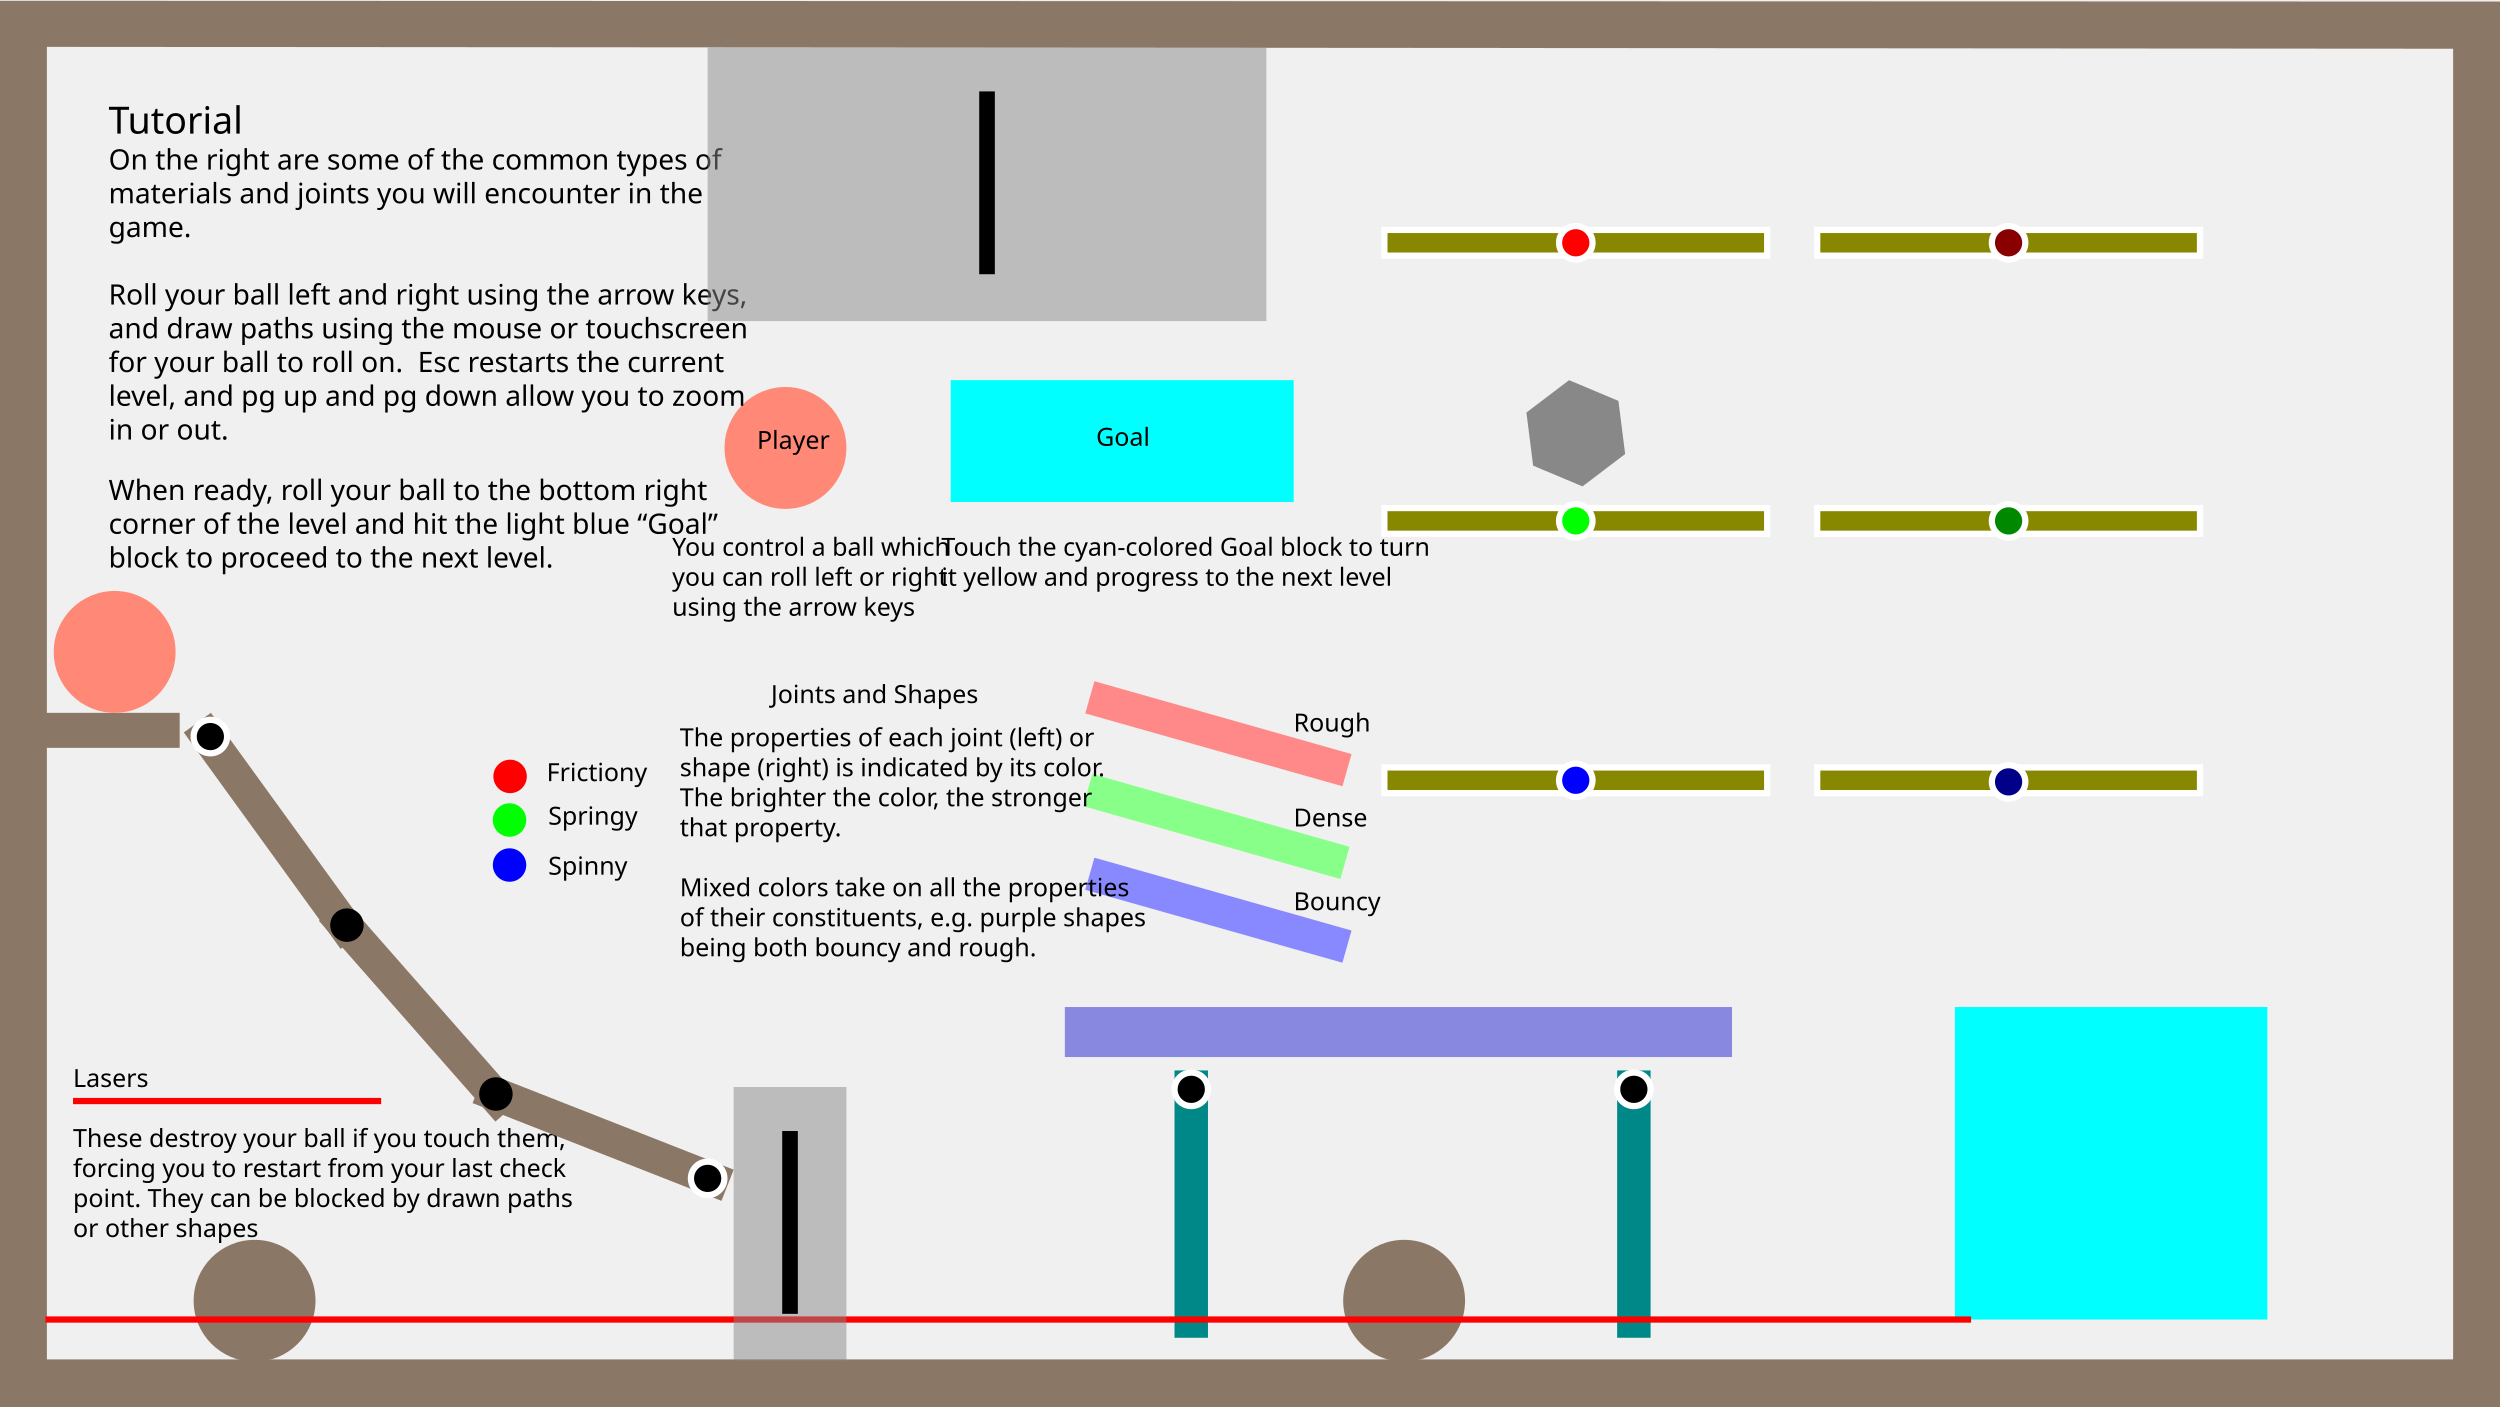
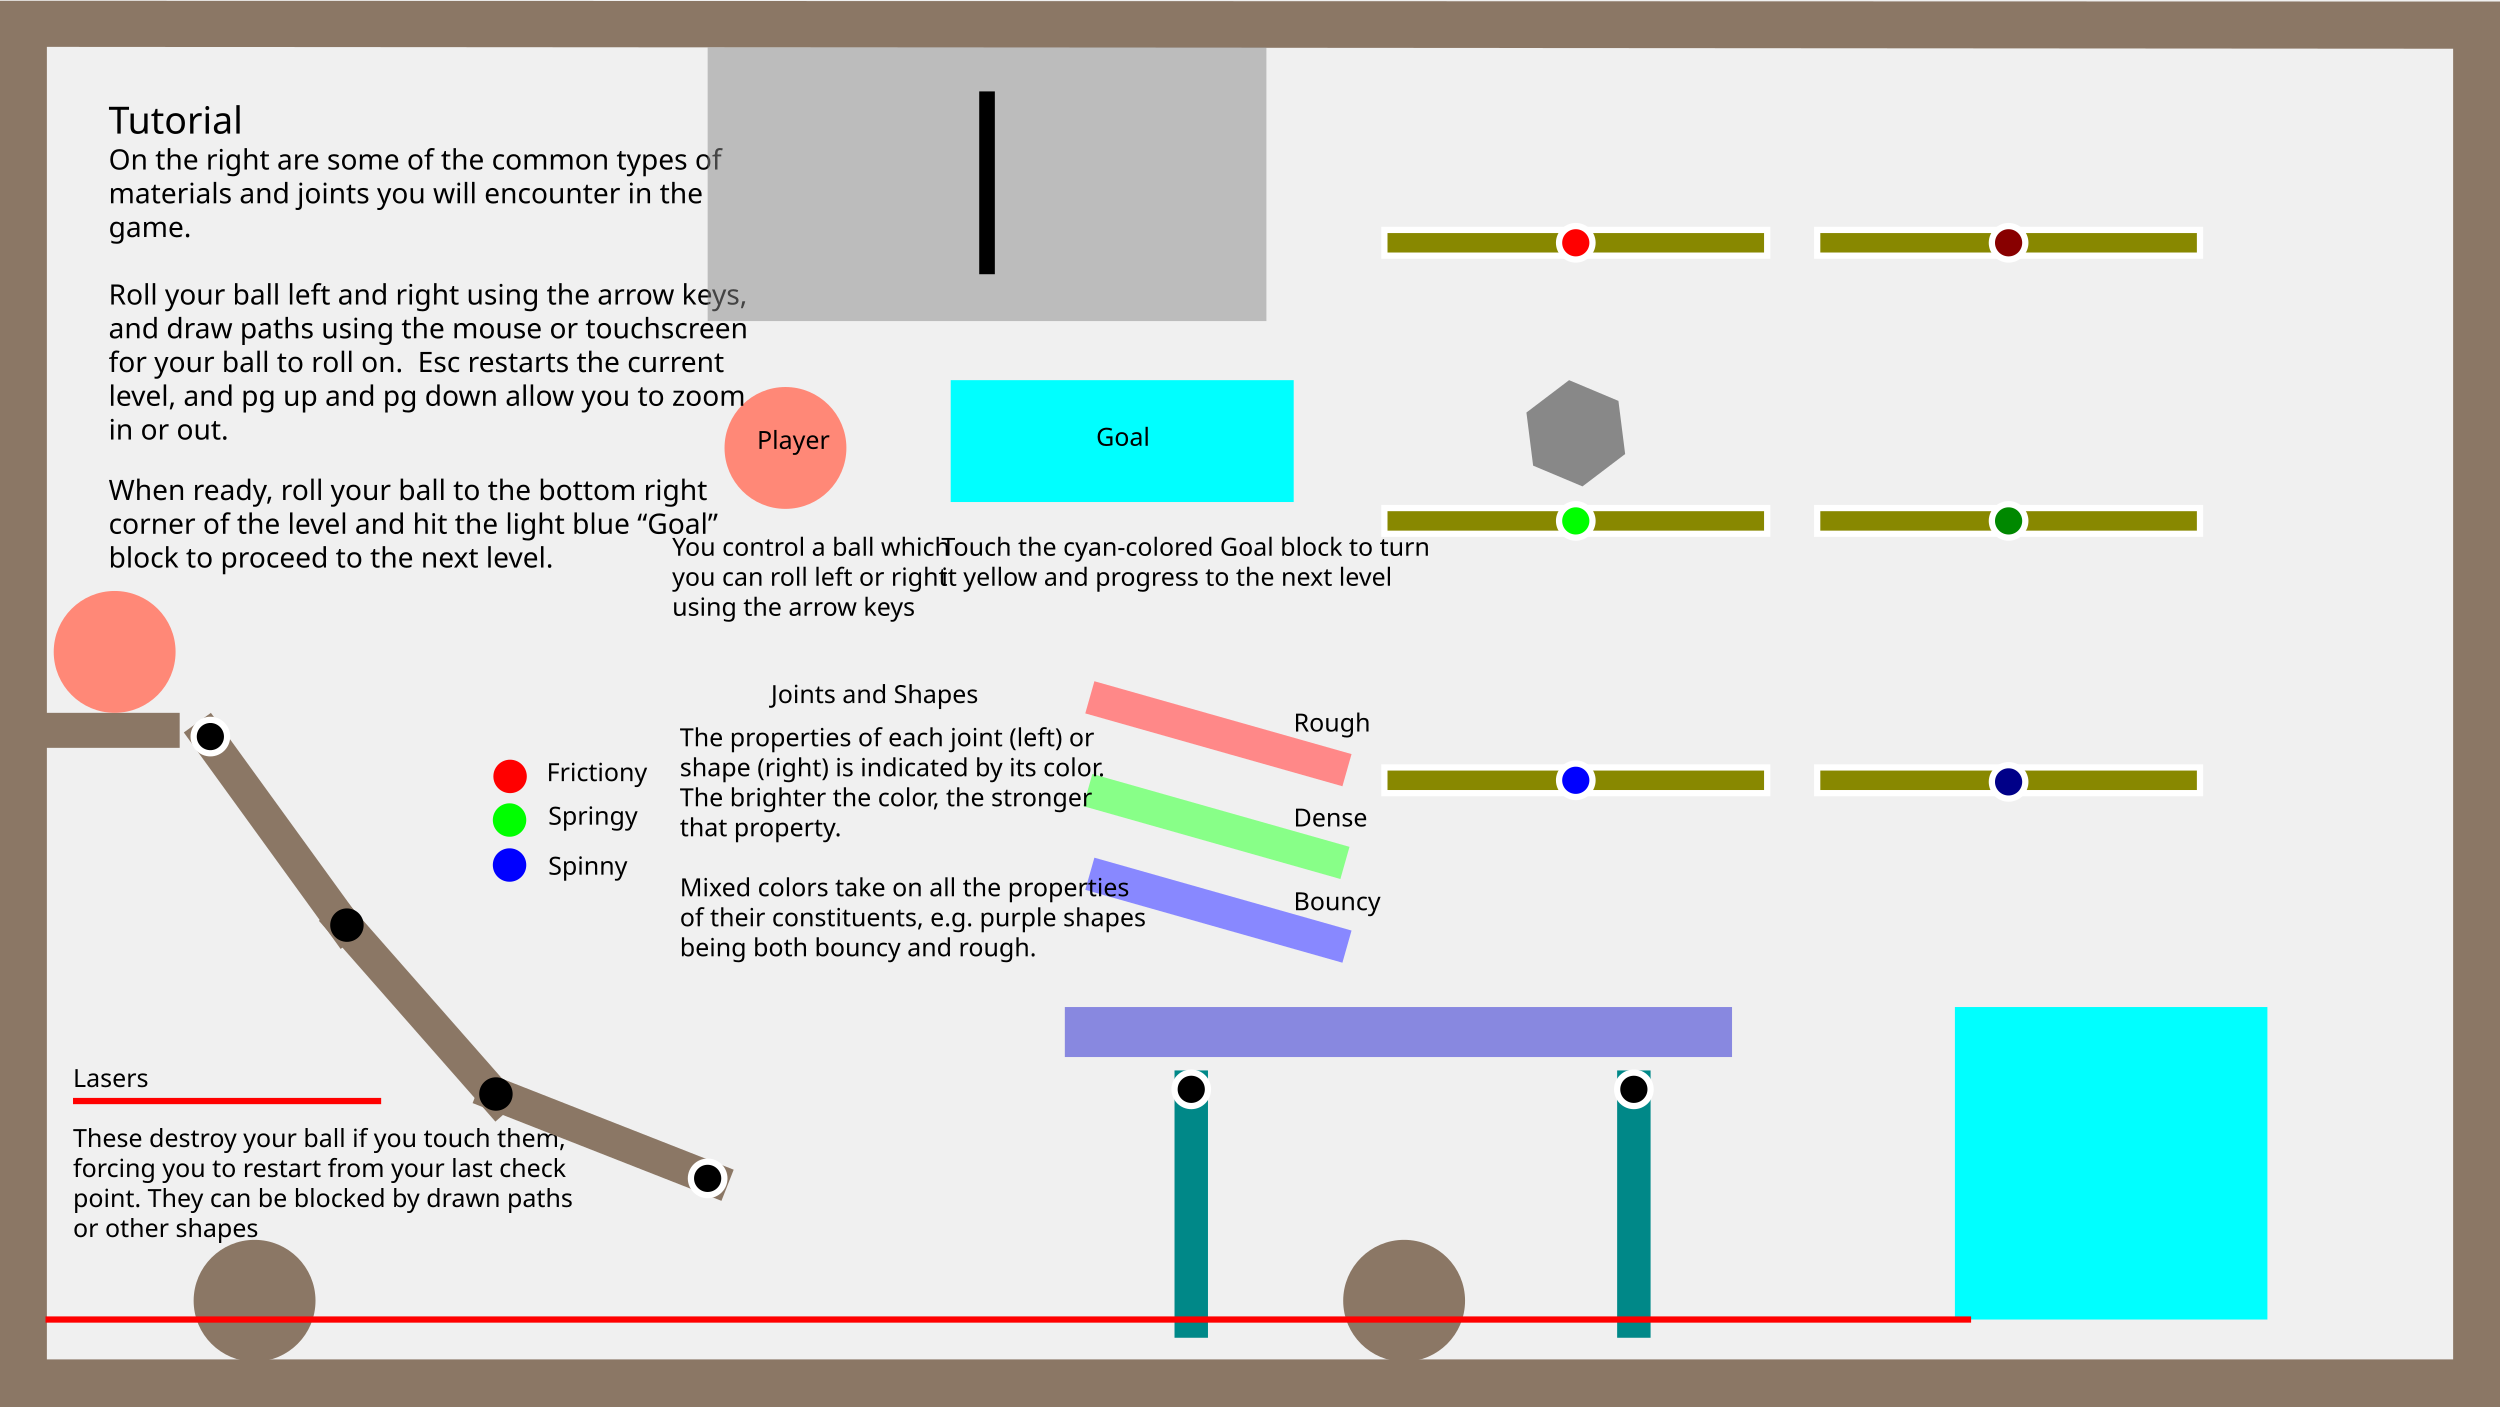
<svg xmlns="http://www.w3.org/2000/svg" version="1.1" id="Layer_1" x="0px" y="0px" width="1600px" height="900px" viewBox="0 0 1600 900" enable-background="new 0 0 1600 900" xml:space="preserve">
  <g id="Foreground">
</g>
  <g id="Background">
    <circle fill="#00FF00" cx="326.109" cy="524.823" r="10.704" />
    <circle fill="#FF8877" cx="502.697" cy="286.686" r="38.998" />
    <rect x="608.448" y="243.298" fill="#00FFFF" width="219.521" height="77.996" />
    <text transform="matrix(1 0 0 1 430.179 355.6866)" font-family="'MyriadPro-Regular'" font-size="16">You control a ball which </text>
    <text transform="matrix(1 0 0 1 430.179 374.8866)" font-family="'MyriadPro-Regular'" font-size="16">you can roll left or right </text>
    <text transform="matrix(1 0 0 1 430.179 394.0866)" font-family="'MyriadPro-Regular'" font-size="16">using the arrow keys</text>
    <rect x="769.097" y="384.056" transform="matrix(0.2726 -0.9621 0.9621 0.2726 115.4209 1091.836)" fill="#FF8888" width="21.403" height="171.056" />
    <rect x="769.098" y="496.983" transform="matrix(0.2726 -0.9621 0.9621 0.2726 6.7722 1173.98)" fill="#8888FF" width="21.403" height="171.056" />
    <circle fill="#0000FF" cx="326.109" cy="553.622" r="10.704" />
    <circle fill="#FF0000" cx="326.457" cy="496.906" r="10.704" />
    <text transform="matrix(1 0 0 1 349.8542 499.905)" font-family="'MyriadPro-Regular'" font-size="16">Frictiony</text>
    <text transform="matrix(1 0 0 1 350.8542 527.8062)" font-family="'MyriadPro-Regular'" font-size="16">Springy</text>
    <text transform="matrix(1 0 0 1 350.8542 559.8062)" font-family="'MyriadPro-Regular'" font-size="16">Spinny</text>
    <text transform="matrix(1 0 0 1 827.8907 582.5263)" font-family="'MyriadPro-Regular'" font-size="16">Bouncy</text>
    <rect x="767.797" y="443.409" transform="matrix(0.2726 -0.9621 0.9621 0.2726 57.3698 1133.759)" fill="#88FF88" width="21.403" height="171.058" />
    <text transform="matrix(1 0 0 1 827.8904 528.9528)" font-family="'MyriadPro-Regular'" font-size="16">Dense</text>
    <text transform="matrix(1 0 0 1 827.8906 468.1597)" font-family="'MyriadPro-Regular'" font-size="16">Rough</text>
    <text transform="matrix(1 0 0 1 69.5 85.5)" font-family="'MyriadPro-Regular'" font-size="24">Tutorial</text>
    <text transform="matrix(1 0 0 1 69.5 108.5)" font-family="'MyriadPro-Regular'" font-size="18">On the right are some of the common types of</text>
    <text transform="matrix(1 0 0 1 69.5 130.1)" font-family="'MyriadPro-Regular'" font-size="18">materials and joints you will encounter in the </text>
    <text transform="matrix(1 0 0 1 69.5 151.7)" font-family="'MyriadPro-Regular'" font-size="18">game.</text>
    <text transform="matrix(1 0 0 1 69.5 194.9)" font-family="'MyriadPro-Regular'" font-size="18">Roll your ball left and right using the arrow keys, </text>
    <text transform="matrix(1 0 0 1 69.5 216.5)" font-family="'MyriadPro-Regular'" font-size="18">and draw paths using the mouse or touchscreen </text>
    <text transform="matrix(1 0 0 1 69.5 238.1)" font-family="'MyriadPro-Regular'" font-size="18">for your ball to roll on.  Esc restarts the current </text>
    <text transform="matrix(1 0 0 1 69.5 259.7)" font-family="'MyriadPro-Regular'" font-size="18">level, and pg up and pg down allow you to zoom </text>
    <text transform="matrix(1 0 0 1 69.5 281.3)" font-family="'MyriadPro-Regular'" font-size="18">in or out.</text>
    <text transform="matrix(1 0 0 1 69.5 320.0121)" font-family="'MyriadPro-Regular'" font-size="18">When ready, roll your ball to the bottom right </text>
    <text transform="matrix(1 0 0 1 69.5 341.6121)" font-family="'MyriadPro-Regular'" font-size="18">corner of the level and hit the light blue “Goal” </text>
    <text transform="matrix(1 0 0 1 69.5 363.2121)" font-family="'MyriadPro-Regular'" font-size="18">block to proceed to the next level.</text>
    <line fill="none" stroke="#FF0000" stroke-width="4" stroke-miterlimit="10" x1="46.734" y1="704.662" x2="243.94" y2="704.662" />
    <text transform="matrix(1 0 0 1 46.734 695.6826)" font-family="'MyriadPro-Regular'" font-size="16">Lasers </text>
    <text transform="matrix(1 0 0 1 46.734 734.0826)" font-family="'MyriadPro-Regular'" font-size="16">These destroy your ball if you touch them,</text>
    <text transform="matrix(1 0 0 1 46.734 753.2826)" font-family="'MyriadPro-Regular'" font-size="16">forcing you to restart from your last check</text>
    <text transform="matrix(1 0 0 1 46.734 772.4826)" font-family="'MyriadPro-Regular'" font-size="16">point. They can be blocked by drawn paths</text>
    <text transform="matrix(1 0 0 1 46.734 791.6826)" font-family="'MyriadPro-Regular'" font-size="16">or other shapes</text>
    <text transform="matrix(1 0 0 1 435.0787 477.5973)" font-family="'MyriadPro-Regular'" font-size="16">The properties of each joint (left) or </text>
    <text transform="matrix(1 0 0 1 435.0787 496.7973)" font-family="'MyriadPro-Regular'" font-size="16">shape (right) is indicated by its color. </text>
    <text transform="matrix(1 0 0 1 435.0787 515.9973)" font-family="'MyriadPro-Regular'" font-size="16">The brighter the color, the stronger </text>
    <text transform="matrix(1 0 0 1 435.0787 535.1973)" font-family="'MyriadPro-Regular'" font-size="16">that property. </text>
    <text transform="matrix(1 0 0 1 435.0787 573.5973)" font-family="'MyriadPro-Regular'" font-size="16">Mixed colors take on all the properties </text>
    <text transform="matrix(1 0 0 1 435.0787 592.7973)" font-family="'MyriadPro-Regular'" font-size="16">of their constituents, e.g. purple shapes </text>
    <text transform="matrix(1 0 0 1 435.0787 611.9973)" font-family="'MyriadPro-Regular'" font-size="16">being both bouncy and rough.</text>
    <text transform="matrix(1 0 0 1 602.4788 355.6866)" font-family="'MyriadPro-Regular'" font-size="16">Touch the cyan-colored Goal block to turn </text>
    <text transform="matrix(1 0 0 1 602.4788 374.8866)" font-family="'MyriadPro-Regular'" font-size="16">it yellow and progress to the next level</text>
    <text transform="matrix(1 0 0 1 701.5 285.296)" font-family="'MyriadPro-Regular'" font-size="16">Goal</text>
    <text transform="matrix(1 0 0 1 484.5 287.3052)" font-family="'MyriadPro-Regular'" font-size="16">Player</text>
    <text transform="matrix(1 0 0 1 493.4122 449.9498)" font-family="'MyriadPro-Regular'" font-size="16">Joints and Shapes</text>
  </g>
  <g id="Static">
    <polyline fill="#8B7765" points="1333.564,901 1200,870 30,870 30,355 30,30 1570,31.192 1570,870 1200,870 1333.564,901 1600,901    1600,1 0,0.5 0,901 0,901  " />
    <rect x="681.5" y="644.5" fill="#8888E0" width="427" height="32" />
    <rect x="29.125" y="456.214" fill="#8B7765" width="85.875" height="22.408" />
  </g>
  <g id="Special">
    <circle id="Player" fill="#FF8877" cx="73.378" cy="417.216" r="38.998" />
    <rect id="Goal" x="1251.135" y="644.5" fill="#00FFFF" width="200" height="200" />
  </g>
  <g id="Dynamic">
    <circle fill="#8B7765" cx="898.639" cy="832.495" r="38.998" />
    <rect x="751.693" y="685.081" fill="#008888" width="21.409" height="171.087" />
    <rect x="1034.969" y="685.081" fill="#008888" width="21.409" height="171.087" />
    <rect x="375.28" y="641.741" transform="matrix(0.3656 -0.9308 0.9308 0.3656 -432.0775 820.6714)" fill="#8B7765" width="21.413" height="171.112" />
    <rect x="165.784" y="446.226" transform="matrix(-0.8098 0.5867 -0.5867 -0.8098 631.3983 858.8472)" fill="#8B7765" width="21.409" height="171.081" />
    <rect x="257.907" y="560.959" transform="matrix(0.7511 -0.6602 0.6602 0.7511 -359.9585 338.2535)" fill="#8B7765" width="21.408" height="171.086" />
    <rect x="1163" y="491.157" fill="#888800" stroke="#FFFFFF" stroke-width="4" stroke-miterlimit="10" width="245" height="16.458" />
    <rect x="1163" y="325.154" fill="#888800" stroke="#FFFFFF" stroke-width="4" stroke-miterlimit="10" width="245" height="16.458" />
    <rect x="1163" y="147.154" fill="#888800" stroke="#FFFFFF" stroke-width="4" stroke-miterlimit="10" width="245" height="16.458" />
    <rect x="886" y="325.154" fill="#888800" stroke="#FFFFFF" stroke-width="4" stroke-miterlimit="10" width="245" height="16.458" />
    <rect x="886" y="491.157" fill="#888800" stroke="#FFFFFF" stroke-width="4" stroke-miterlimit="10" width="245" height="16.458" />
    <rect x="886" y="147.154" fill="#888800" stroke="#FFFFFF" stroke-width="4" stroke-miterlimit="10" width="245" height="16.458" />
    <circle fill="#8B7765" cx="162.927" cy="832.495" r="38.998" />
    <polygon fill="#888888" points="1012.796,311.298 981.203,298.018 976.907,264.018 1004.204,243.298 1035.797,256.578    1040.093,290.578  " />
  </g>
  <g id="Joints">
    <circle stroke="#FFFFFF" stroke-width="4" stroke-miterlimit="10" cx="762.397" cy="697.174" r="10.704" />
    <circle stroke="#FFFFFF" stroke-width="4" stroke-miterlimit="10" cx="1045.673" cy="697.174" r="10.704" />
    <circle cx="222.035" cy="592.085" r="10.704" />
    <circle cx="317.391" cy="700.172" r="10.704" />
    <circle stroke="#FFFFFF" stroke-width="4" stroke-miterlimit="10" cx="134.633" cy="471.406" r="10.704" />
    <circle stroke="#FFFFFF" stroke-width="4" stroke-miterlimit="10" cx="452.896" cy="754.166" r="10.704" />
    <circle fill="#000088" stroke="#FFFFFF" stroke-width="4" stroke-miterlimit="10" cx="1285.5" cy="500.411" r="10.704" />
    <circle fill="#008800" stroke="#FFFFFF" stroke-width="4" stroke-miterlimit="10" cx="1285.5" cy="333.383" r="10.704" />
    <circle fill="#880000" stroke="#FFFFFF" stroke-width="4" stroke-miterlimit="10" cx="1285.5" cy="155.383" r="10.704" />
    <circle fill="#FF0000" stroke="#FFFFFF" stroke-width="4" stroke-miterlimit="10" cx="1008.5" cy="155.383" r="10.704" />
    <circle fill="#00FF00" stroke="#FFFFFF" stroke-width="4" stroke-miterlimit="10" cx="1008.5" cy="333.383" r="10.704" />
    <circle fill="#0000FF" stroke="#FFFFFF" stroke-width="4" stroke-miterlimit="10" cx="1008.5" cy="499.386" r="10.704" />
  </g>
  <g id="Lasers">
    <line fill="none" stroke="#FF0000" stroke-width="4" stroke-miterlimit="10" x1="29.125" y1="844.5" x2="1261.5" y2="844.5" />
  </g>
  <g id="Fields">
    <rect x="452.896" y="30.327" opacity="0.5" fill="#888888" width="357.604" height="175.173" />
    <line fill="none" stroke="#000000" stroke-width="10" stroke-miterlimit="10" x1="631.698" y1="175.5" x2="631.698" y2="58.5" />
-     <rect x="469.534" y="695.683" opacity="0.5" fill="#888888" width="72.161" height="175.173" />
-     <line fill="none" stroke="#000000" stroke-width="10" stroke-miterlimit="10" x1="505.615" y1="840.855" x2="505.615" y2="723.855" />
  </g>
</svg>
